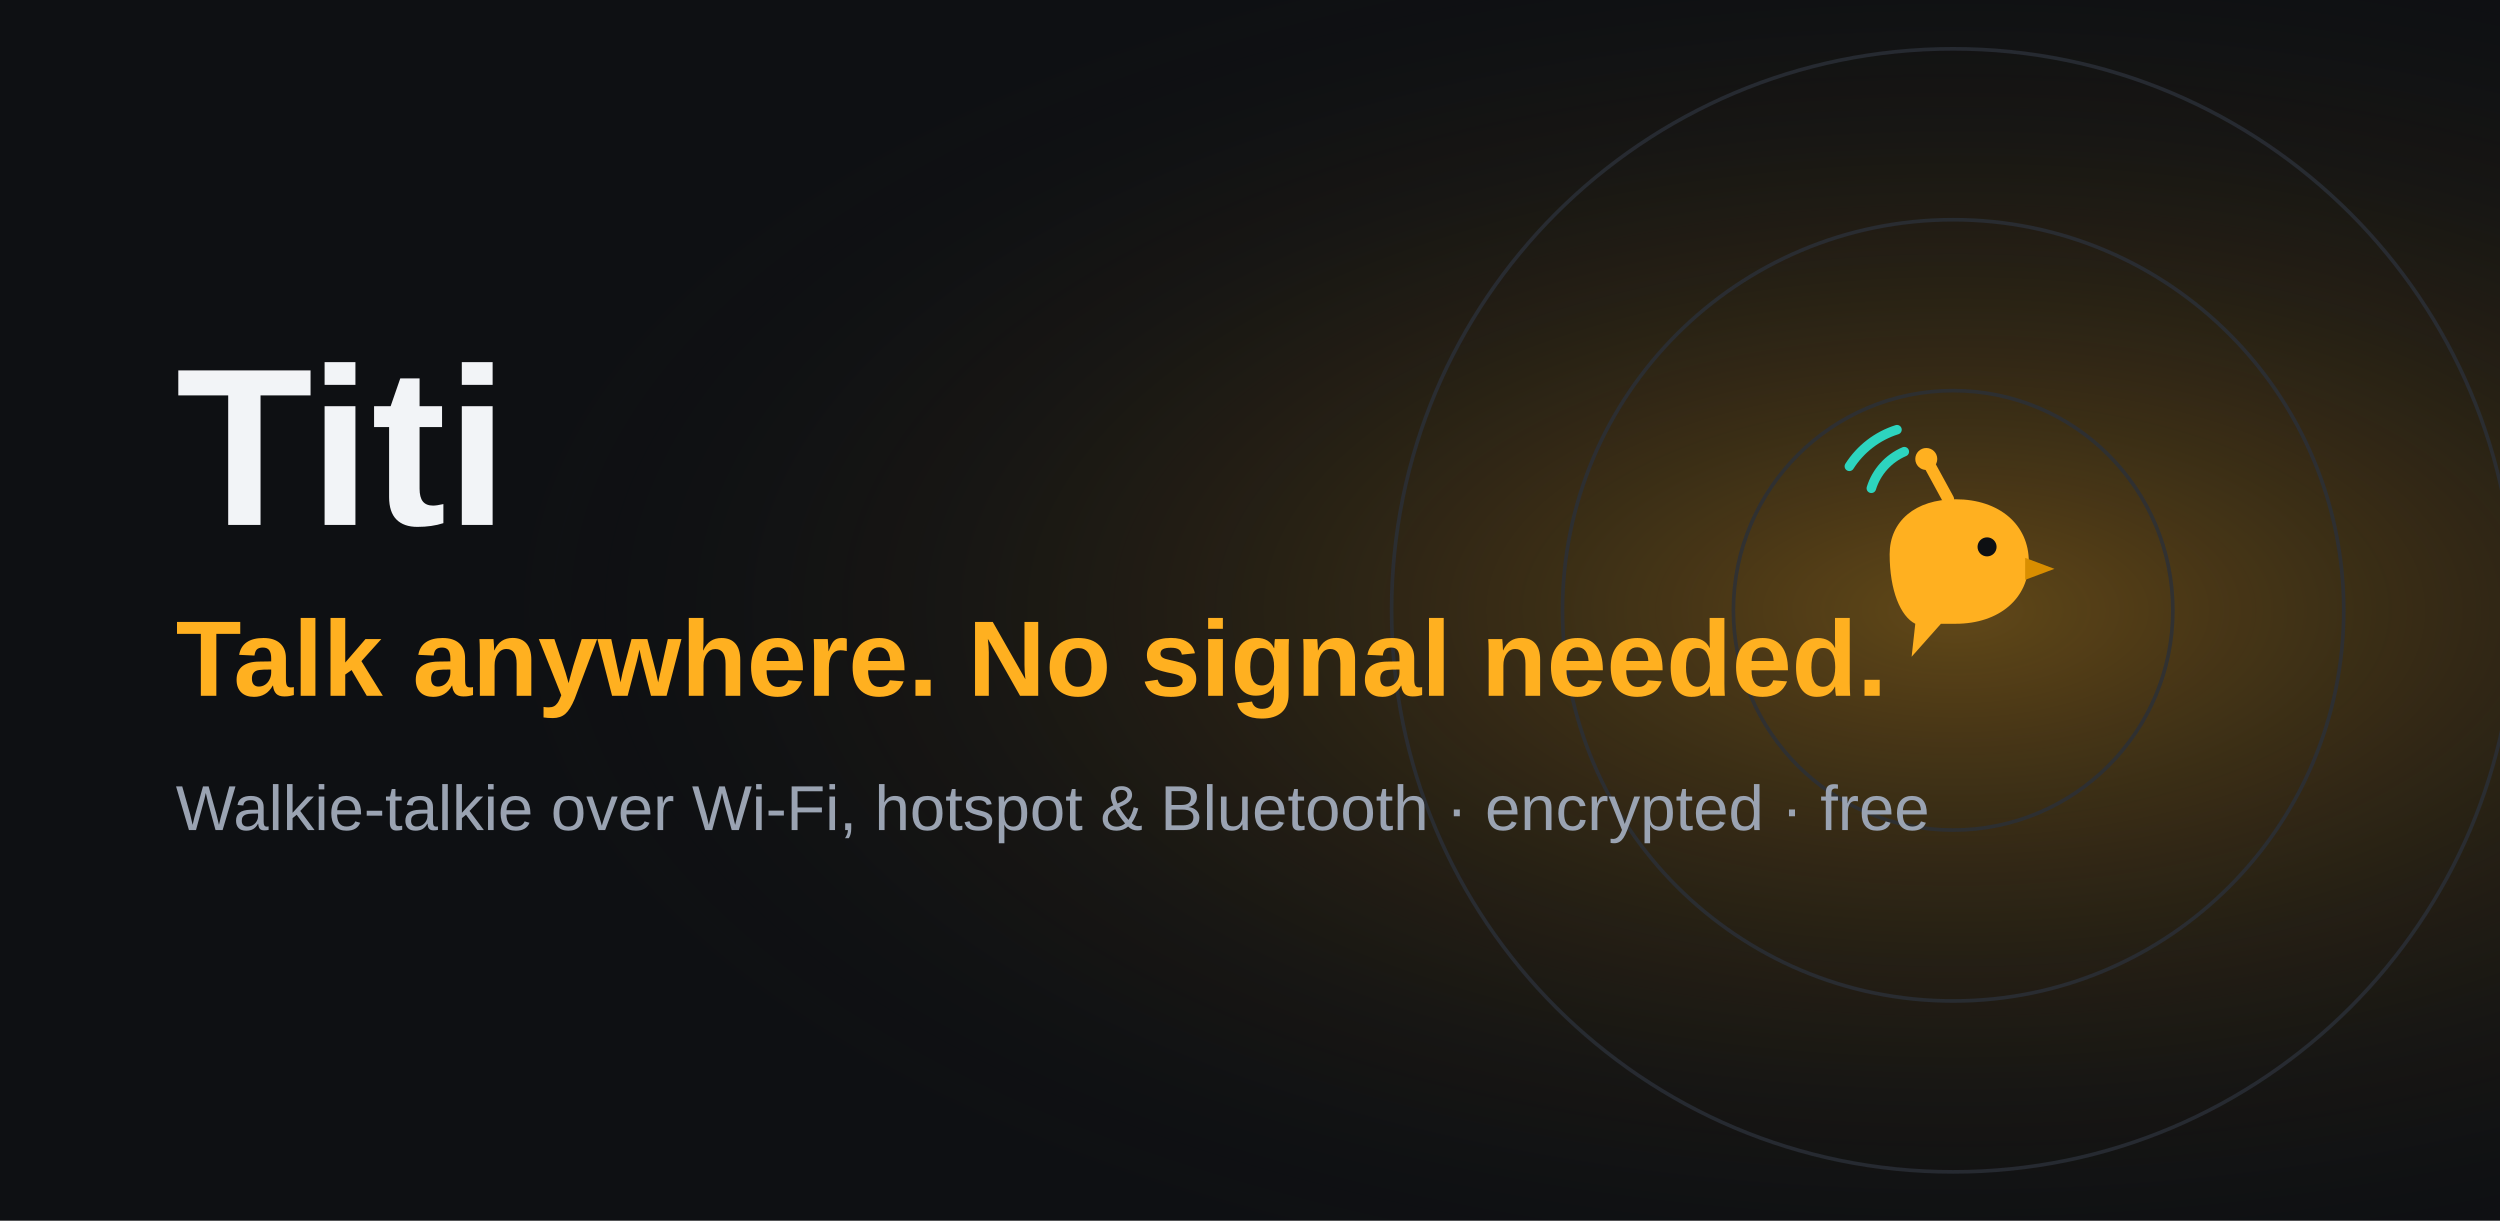
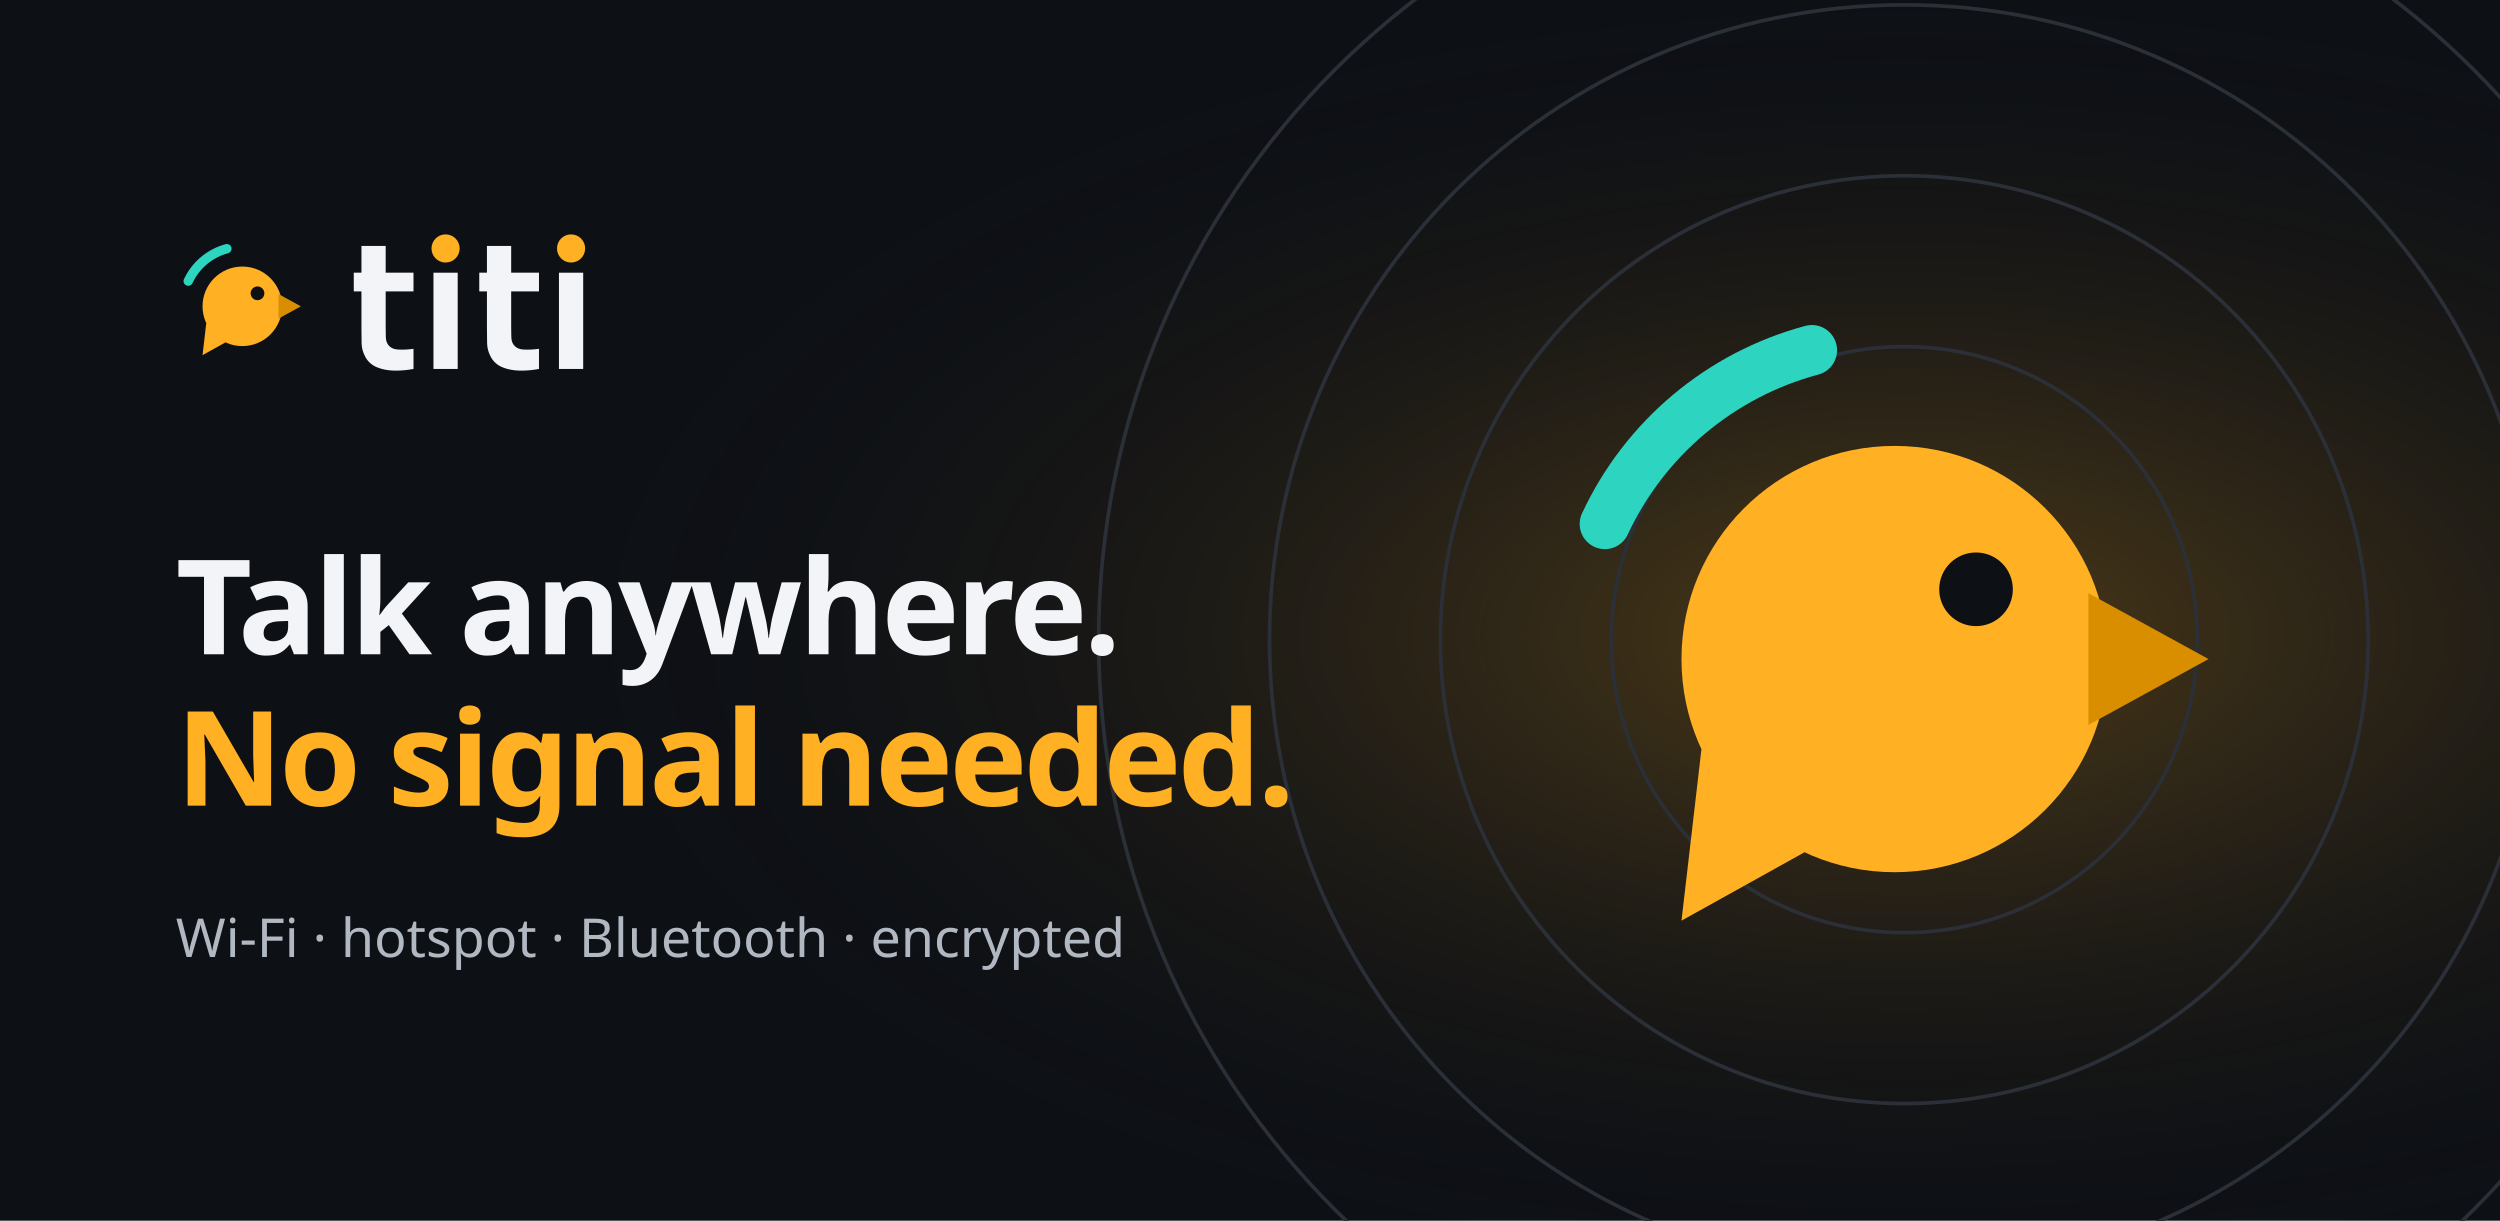
<svg xmlns="http://www.w3.org/2000/svg" viewBox="0 0 1024 500" width="1024" height="500">
  <defs>
-     <radialGradient id="g" cx="78%" cy="50%" r="60%">
-       <stop offset="0" stop-color="#FFB020" stop-opacity="0.35" />
-       <stop offset="1" stop-color="#0E1013" stop-opacity="0" />
+     <radialGradient id="g" cx="76%" cy="52%" r="55%">
+       <stop offset="0" stop-color="#ffb023" stop-opacity="0.28" />
+       <stop offset="1" stop-color="#0d1015" stop-opacity="0" />
    </radialGradient>
  </defs>
-   <rect width="1024" height="500" fill="#0E1013" />
+   <rect width="1024" height="500" fill="#0d1015" />
  <rect width="1024" height="500" fill="url(#g)" />
-   <g stroke="#2A2F38" stroke-width="1.5" fill="none" opacity="0.8">
-     <circle cx="800" cy="250" r="90" />
-     <circle cx="800" cy="250" r="160" />
-     <circle cx="800" cy="250" r="230" />
+   <g fill="none" stroke="#2A2F38" stroke-width="1.5">
+     <circle cx="780" cy="262" r="120" />
+     <circle cx="780" cy="262" r="190" />
+     <circle cx="780" cy="262" r="260" />
+     <circle cx="780" cy="262" r="330" />
  </g>
-   <g transform="translate(720 170) scale(1.5)">
-     <path fill="#FFB020" d="M36,38 C36,29 43,23 54,23 C66,23 74,30 74,40 C74,50 66,57 54,57 L50,57 L42,66 L43,57 C39,55 36,48 36,38 Z" />
-     <circle cx="62.6" cy="36" r="2.6" fill="#0E1013" />
-     <path fill="#D98E00" d="M73,39 L81,42 L73,45 Z" />
-     <path stroke="#FFB020" stroke-width="3.2" stroke-linecap="round" d="M52,23 L46,12" />
-     <circle cx="46" cy="12" r="3" fill="#FFB020" />
-     <path stroke="#2DD4BF" stroke-width="2.6" stroke-linecap="round" fill="none" d="M31,20 A16,16 0 0,1 40,10" />
-     <path stroke="#2DD4BF" stroke-width="2.6" stroke-linecap="round" fill="none" d="M25,14 A24,24 0 0,1 38,4" />
+   <g transform="translate(601.429 63.587) scale(7.937)">
+     <path d="M11,26a11,11 0 1,0 22,0a11,11 0 1,0 -22,0Z" fill="#ffb023" />
+     <path d="M12.03,30.65L17.35,35.97L11,39.5Z" fill="#ffb023" />
+     <path d="M32,22.6L38.2,26L32,29.4Z" fill="#D98E00" />
+     <path d="M24.3,22.4a1.9,1.9 0 1,0 3.8,0a1.9,1.9 0 1,0 -3.8,0Z" fill="#0d1015" />
+     <path d="M7.046,19.027A16.5,16.5 0 0,1 17.729,10.062" stroke="#2dd4bf" stroke-width="2.6" stroke-linecap="round" fill="none" />
  </g>
-   <text x="72" y="215" font-family="Manrope, Segoe UI, Arial, sans-serif" font-weight="800" font-size="92" fill="#F2F4F7">Titi</text>
-   <text x="72" y="285" font-family="Manrope, Segoe UI, Arial, sans-serif" font-weight="700" font-size="44" fill="#FFB020">Talk anywhere. No signal needed.</text>
-   <text x="72" y="340" font-family="Manrope, Segoe UI, Arial, sans-serif" font-size="26" fill="#9AA3B2">Walkie-talkie over Wi‑Fi, hotspot &amp; Bluetooth · encrypted · free</text>
+   <g transform="translate(66.667 86.963) scale(1.481)">
+     <path d="M11,26a11,11 0 1,0 22,0a11,11 0 1,0 -22,0Z" fill="#ffb023" />
+     <path d="M12.03,30.65L17.35,35.97L11,39.5Z" fill="#ffb023" />
+     <path d="M32,22.6L38.2,26L32,29.4Z" fill="#D98E00" />
+     <path d="M24.3,22.4a1.9,1.9 0 1,0 3.8,0a1.9,1.9 0 1,0 -3.8,0Z" fill="#0d1015" />
+     <path d="M7.046,19.027A16.5,16.5 0 0,1 17.729,10.062" stroke="#2dd4bf" stroke-width="2.6" stroke-linecap="round" fill="none" />
+   </g>
+   <g transform="translate(140.6 96) scale(0.03650587) translate(0 1510)">
+     <g fill="#f2f4f7" transform="scale(1 -1)">
+       <path transform="translate(0 0)" d="M788 0Q676 -21 568.5 -18.5Q461 -16 376.5 19.5Q292 55 248 134Q208 208 206.0 284.5Q204 361 204 458V1380H476V474Q476 411 477.5 360.5Q479 310 498 280Q534 223 613.0 218.0Q692 213 788 226ZM118 870V1080H788V870Z" />
+       <path transform="translate(852 0)" d="M160 0V1080H432V0Z" />
+       <path transform="translate(1408 0)" d="M788 0Q676 -21 568.5 -18.5Q461 -16 376.5 19.5Q292 55 248 134Q208 208 206.0 284.5Q204 361 204 458V1380H476V474Q476 411 477.5 360.5Q479 310 498 280Q534 223 613.0 218.0Q692 213 788 226ZM118 870V1080H788V870Z" />
+       <path transform="translate(2260 0)" d="M160 0V1080H432V0Z" />
+     </g>
+     <g fill="#ffb023">
+       <path d="M990,-1352a158,158 0 1,0 316,0a158,158 0 1,0 -316,0Z" />
+       <path d="M2398,-1352a158,158 0 1,0 316,0a158,158 0 1,0 -316,0Z" />
+     </g>
+   </g>
+   <text x="72" y="268" fill="#f2f4f7" font-family="Manrope" font-weight="800" font-size="54" letter-spacing="-1.5">Talk anywhere.</text>
+   <text x="72" y="330" fill="#ffb023" font-family="Manrope" font-weight="800" font-size="54" letter-spacing="-1.5">No signal needed.</text>
+   <text x="72" y="392" fill="#b1b8c2" font-family="Manrope" font-weight="500" font-size="22">Wi‑Fi · hotspot · Bluetooth · encrypted</text>
</svg>
